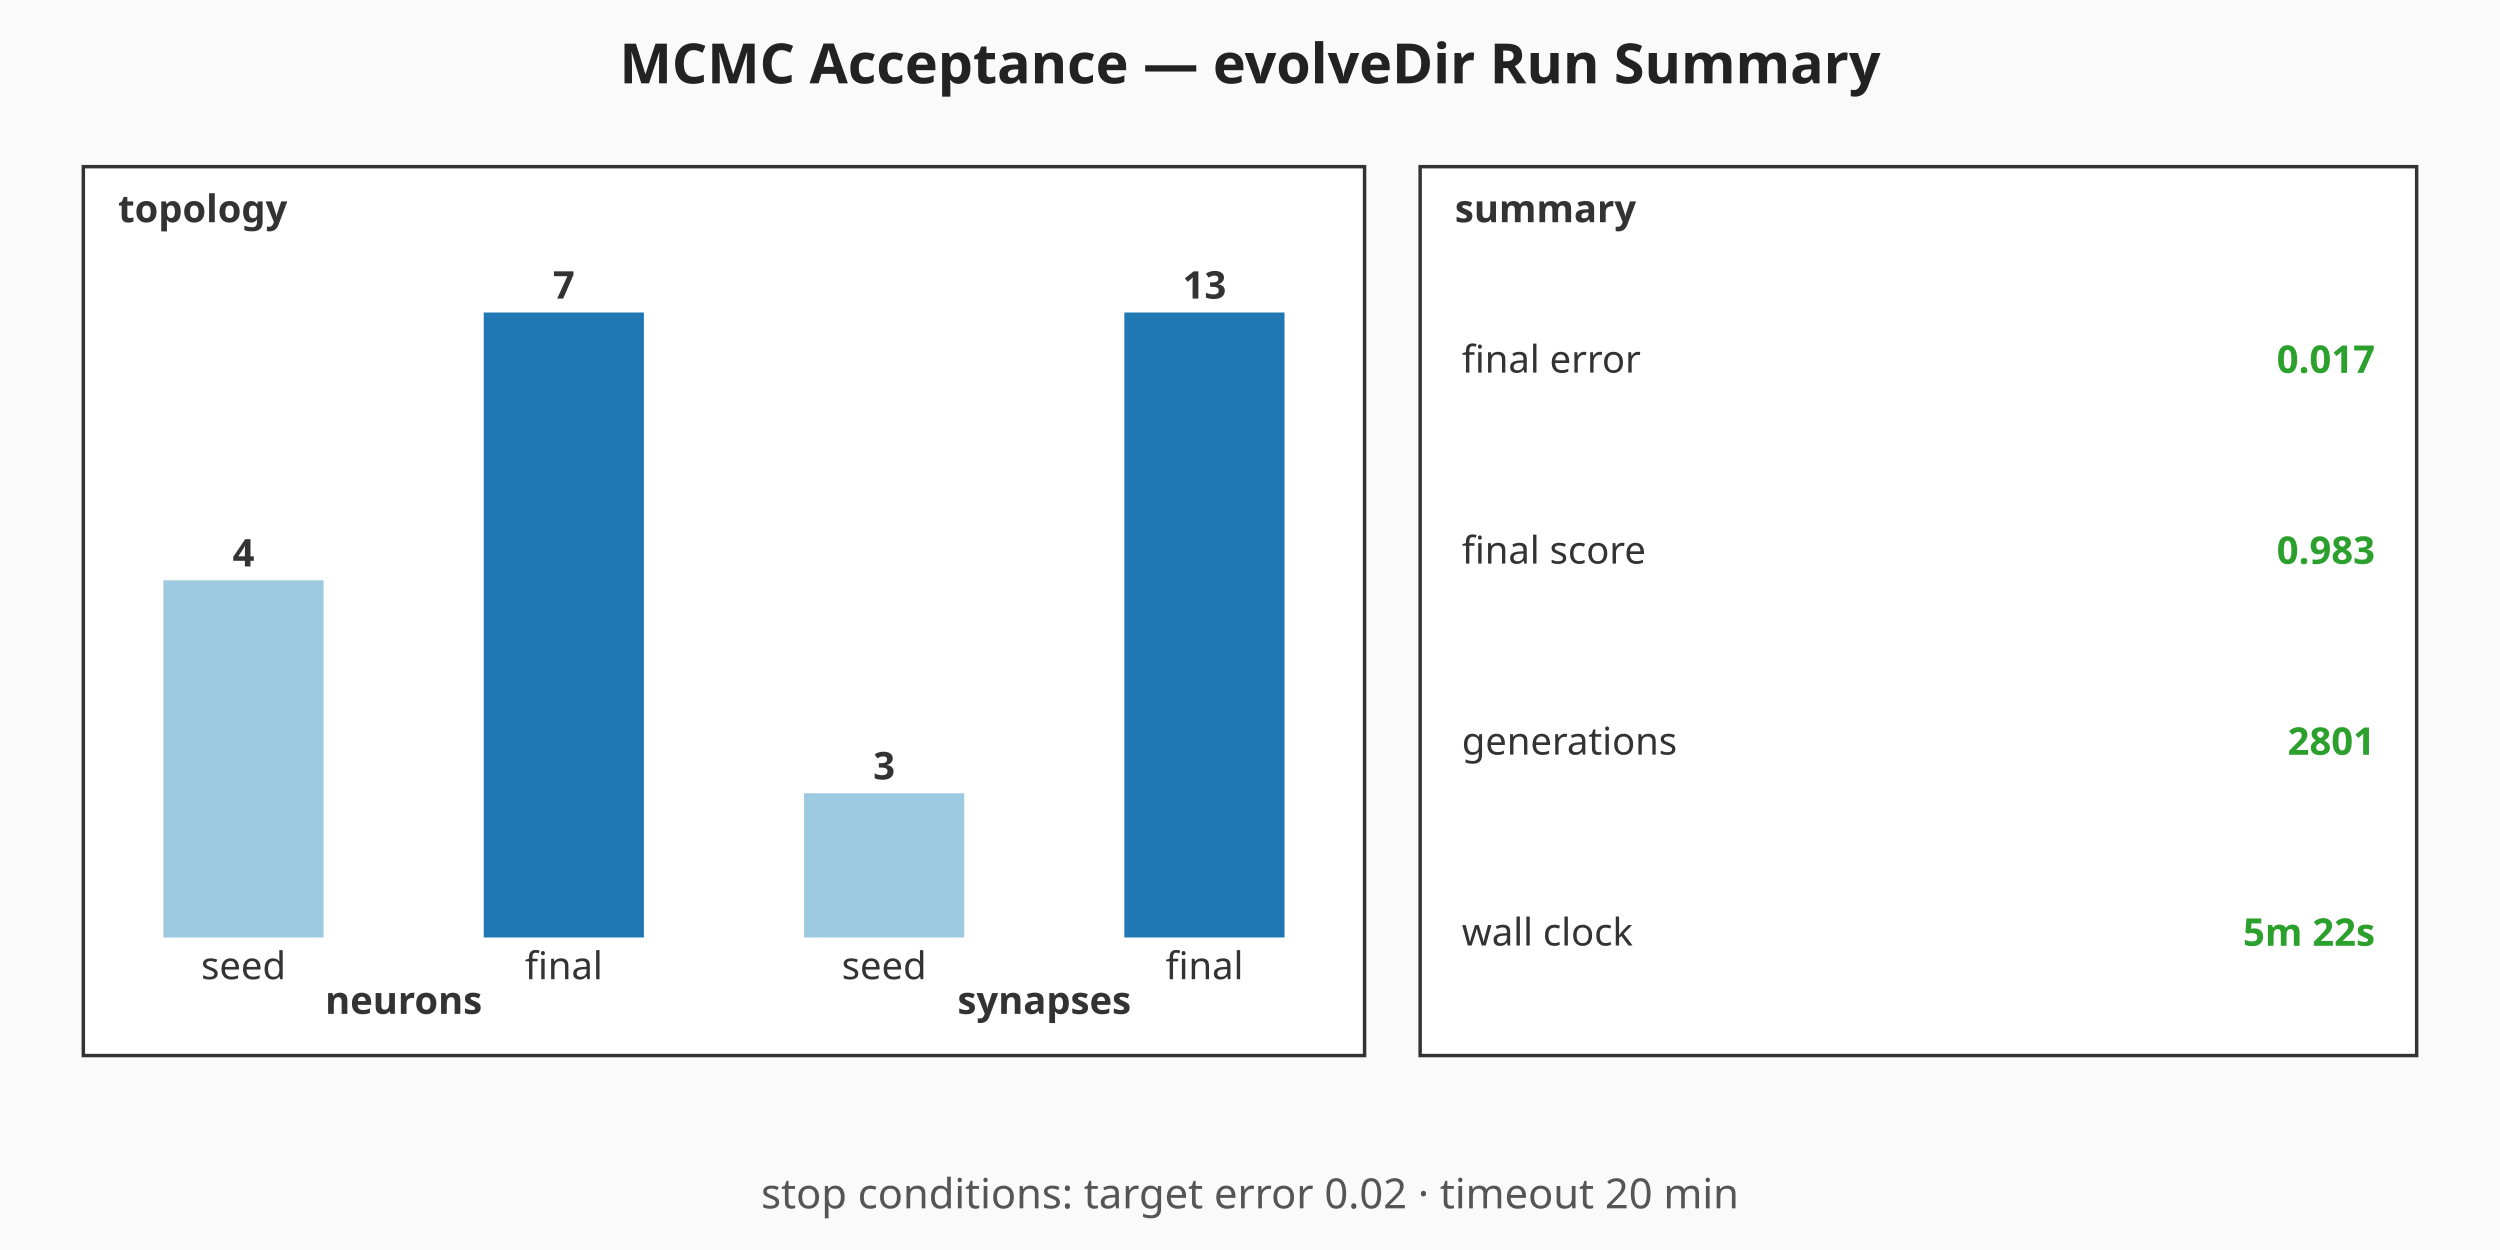
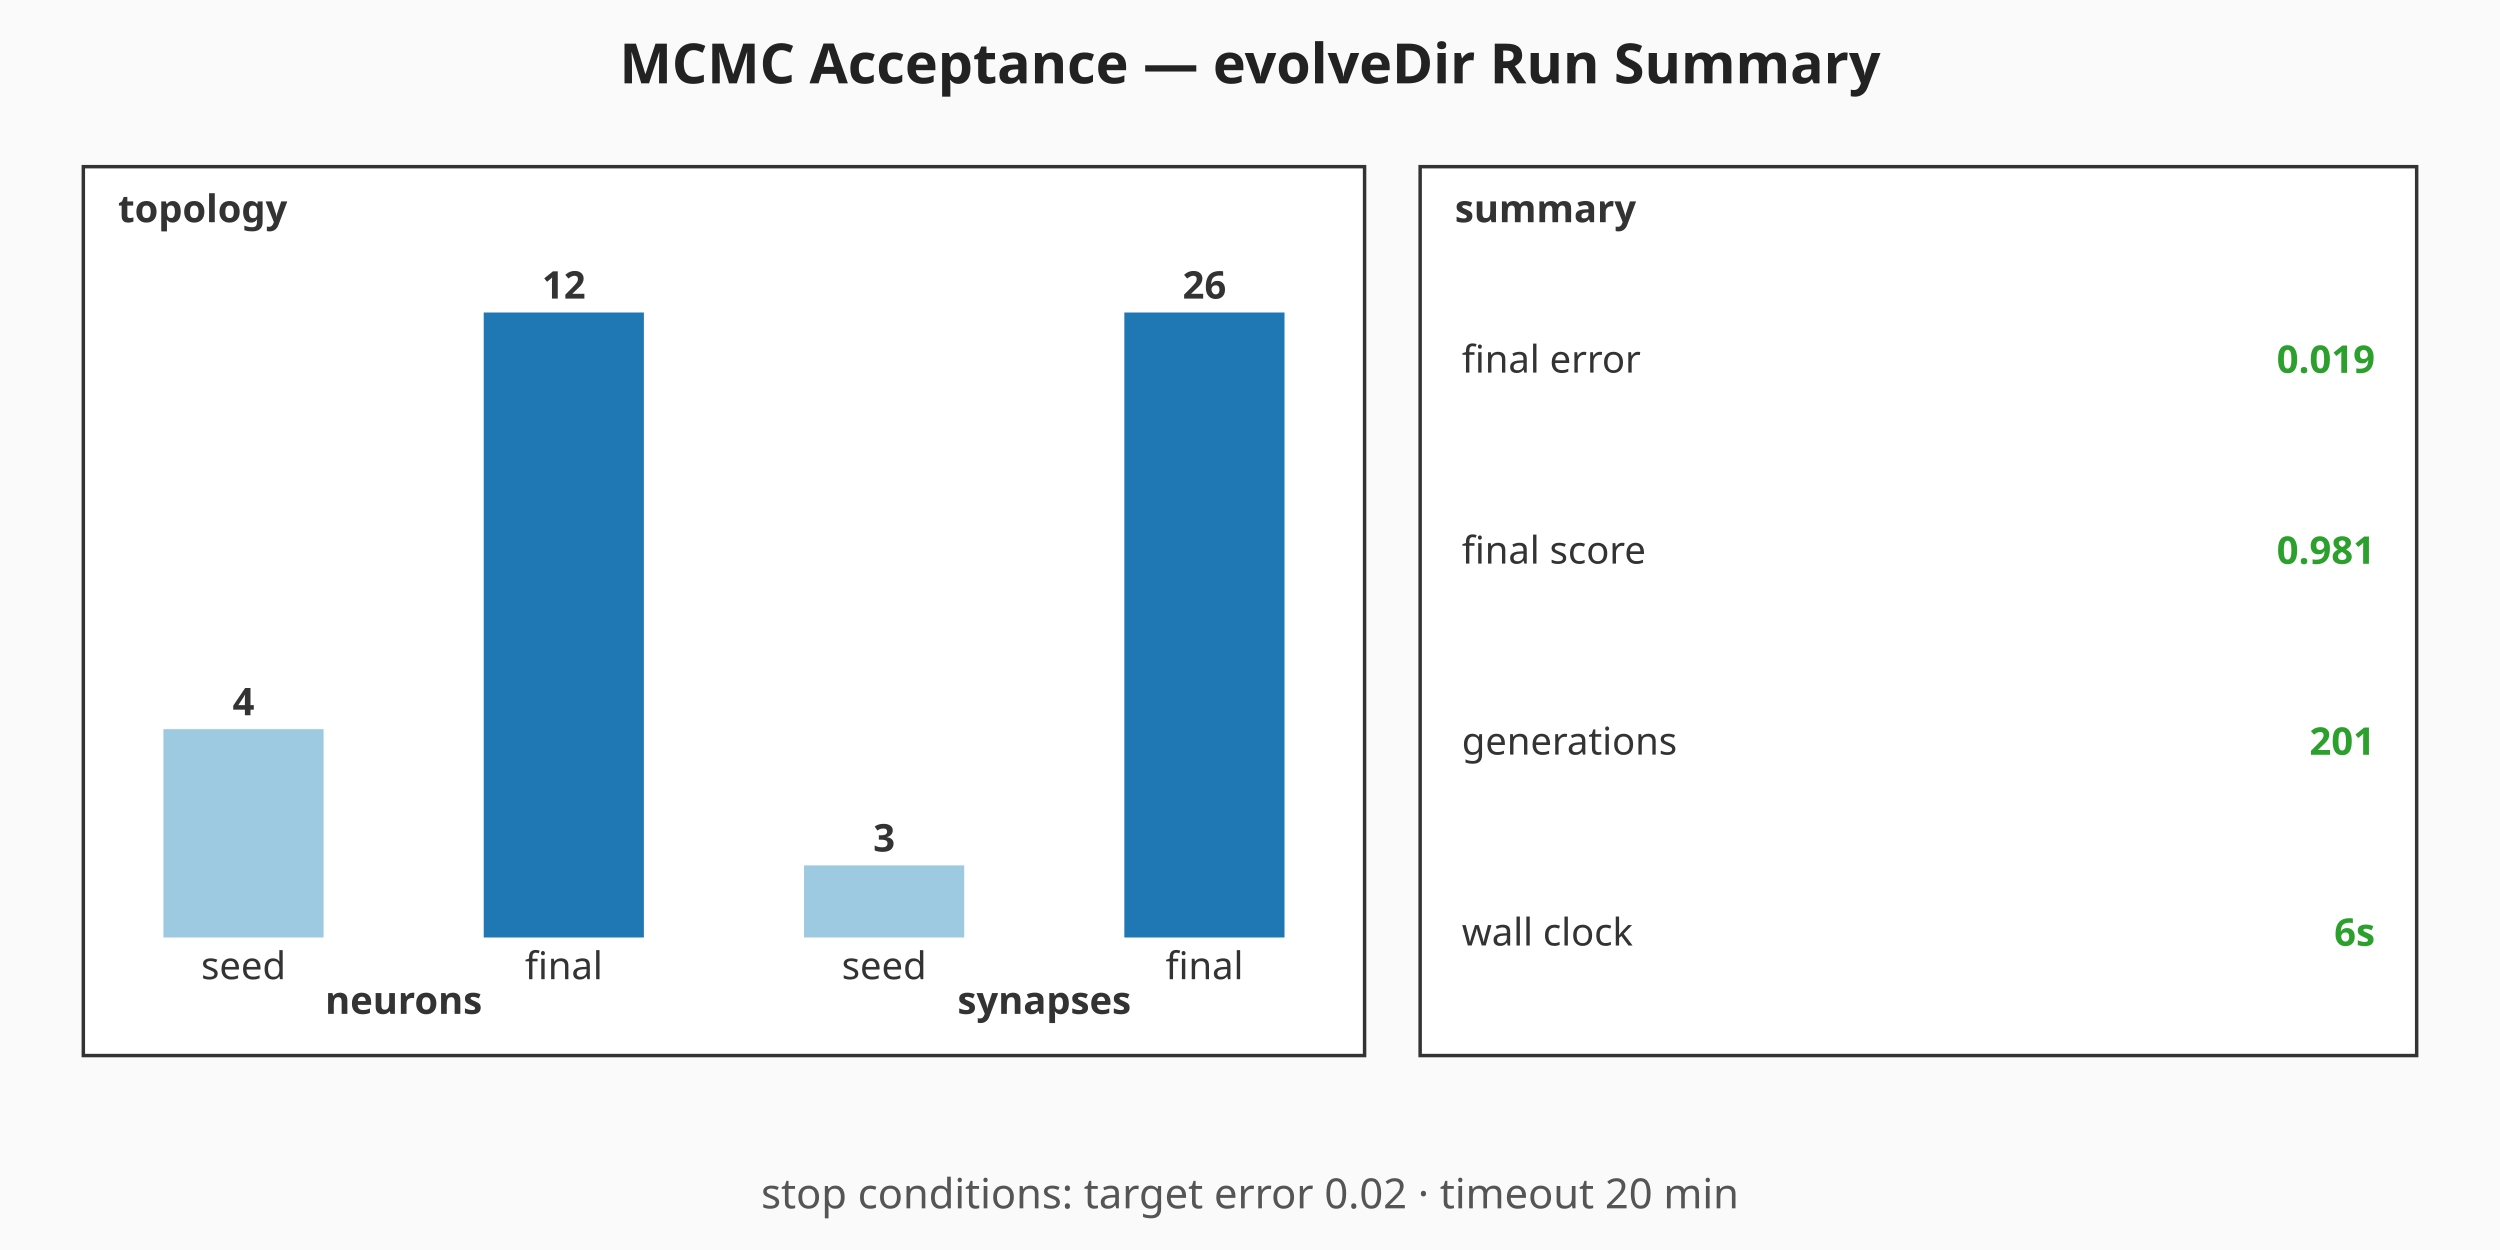
<svg xmlns="http://www.w3.org/2000/svg" viewBox="0 0 720 360" width="720" height="360" role="img" aria-label="MCMC Acceptance — evolveDir Run Summary summary chart">
  <rect width="720" height="360" fill="#fafafa" />
  <text x="360" y="24" text-anchor="middle" font-family="sans-serif" font-size="16" font-weight="bold" fill="#222">MCMC Acceptance — evolveDir Run Summary</text>
  <g class="topology" font-family="sans-serif" font-size="11" fill="#333">
    <rect x="24" y="48" width="369" height="256" fill="#ffffff" stroke="#333" stroke-width="1" />
    <text x="34" y="64" font-weight="bold">topology</text>
-     <rect class="topo-bar topo-bar-seed-neurons" x="47.06" y="167.14" width="46.13" height="102.86" fill="#9ecae1" />
-     <text x="70.13" y="163.14" text-anchor="middle" font-weight="bold">4</text>
+     <rect class="topo-bar topo-bar-seed-neurons" x="47.06" y="210" width="46.13" height="60" fill="#9ecae1" />
+     <text x="70.13" y="206" text-anchor="middle" font-weight="bold">4</text>
    <text x="70.13" y="282" text-anchor="middle">seed</text>
    <rect class="topo-bar topo-bar-final-neurons" x="139.31" y="90" width="46.13" height="180" fill="#1f77b4" />
-     <text x="162.38" y="86" text-anchor="middle" font-weight="bold">7</text>
+     <text x="162.38" y="86" text-anchor="middle" font-weight="bold">12</text>
    <text x="162.38" y="282" text-anchor="middle">final</text>
    <text x="116.25" y="292" text-anchor="middle" font-weight="bold">neurons</text>
-     <rect class="topo-bar topo-bar-seed-synapses" x="231.56" y="228.46" width="46.13" height="41.54" fill="#9ecae1" />
-     <text x="254.63" y="224.46" text-anchor="middle" font-weight="bold">3</text>
+     <rect class="topo-bar topo-bar-seed-synapses" x="231.56" y="249.23" width="46.13" height="20.77" fill="#9ecae1" />
+     <text x="254.63" y="245.23" text-anchor="middle" font-weight="bold">3</text>
    <text x="254.63" y="282" text-anchor="middle">seed</text>
    <rect class="topo-bar topo-bar-final-synapses" x="323.81" y="90" width="46.13" height="180" fill="#1f77b4" />
-     <text x="346.88" y="86" text-anchor="middle" font-weight="bold">13</text>
+     <text x="346.88" y="86" text-anchor="middle" font-weight="bold">26</text>
    <text x="346.88" y="282" text-anchor="middle">final</text>
    <text x="300.75" y="292" text-anchor="middle" font-weight="bold">synapses</text>
  </g>
  <g class="callouts" font-family="sans-serif" font-size="11" fill="#333">
    <rect x="409" y="48" width="287" height="256" fill="#ffffff" stroke="#333" stroke-width="1" />
    <text x="419" y="64" font-weight="bold">summary</text>
    <text class="callout-label" x="421" y="103.5" dominant-baseline="middle">final error</text>
-     <text class="callout-value" x="684" y="103.5" text-anchor="end" dominant-baseline="middle" font-weight="bold" fill="#2ca02c">0.017</text>
+     <text class="callout-value" x="684" y="103.5" text-anchor="end" dominant-baseline="middle" font-weight="bold" fill="#2ca02c">0.019</text>
    <text class="callout-label" x="421" y="158.5" dominant-baseline="middle">final score</text>
-     <text class="callout-value" x="684" y="158.5" text-anchor="end" dominant-baseline="middle" font-weight="bold" fill="#2ca02c">0.983</text>
+     <text class="callout-value" x="684" y="158.5" text-anchor="end" dominant-baseline="middle" font-weight="bold" fill="#2ca02c">0.981</text>
    <text class="callout-label" x="421" y="213.5" dominant-baseline="middle">generations</text>
-     <text class="callout-value" x="684" y="213.5" text-anchor="end" dominant-baseline="middle" font-weight="bold" fill="#2ca02c">2801</text>
+     <text class="callout-value" x="684" y="213.5" text-anchor="end" dominant-baseline="middle" font-weight="bold" fill="#2ca02c">201</text>
    <text class="callout-label" x="421" y="268.5" dominant-baseline="middle">wall clock</text>
-     <text class="callout-value" x="684" y="268.5" text-anchor="end" dominant-baseline="middle" font-weight="bold" fill="#2ca02c">5m 22s</text>
+     <text class="callout-value" x="684" y="268.5" text-anchor="end" dominant-baseline="middle" font-weight="bold" fill="#2ca02c">6s</text>
  </g>
  <g class="caption" font-family="sans-serif" font-size="12" fill="#555">
    <text x="360" y="348" text-anchor="middle">stop conditions: target error 0.02 · timeout 20 min</text>
  </g>
</svg>
